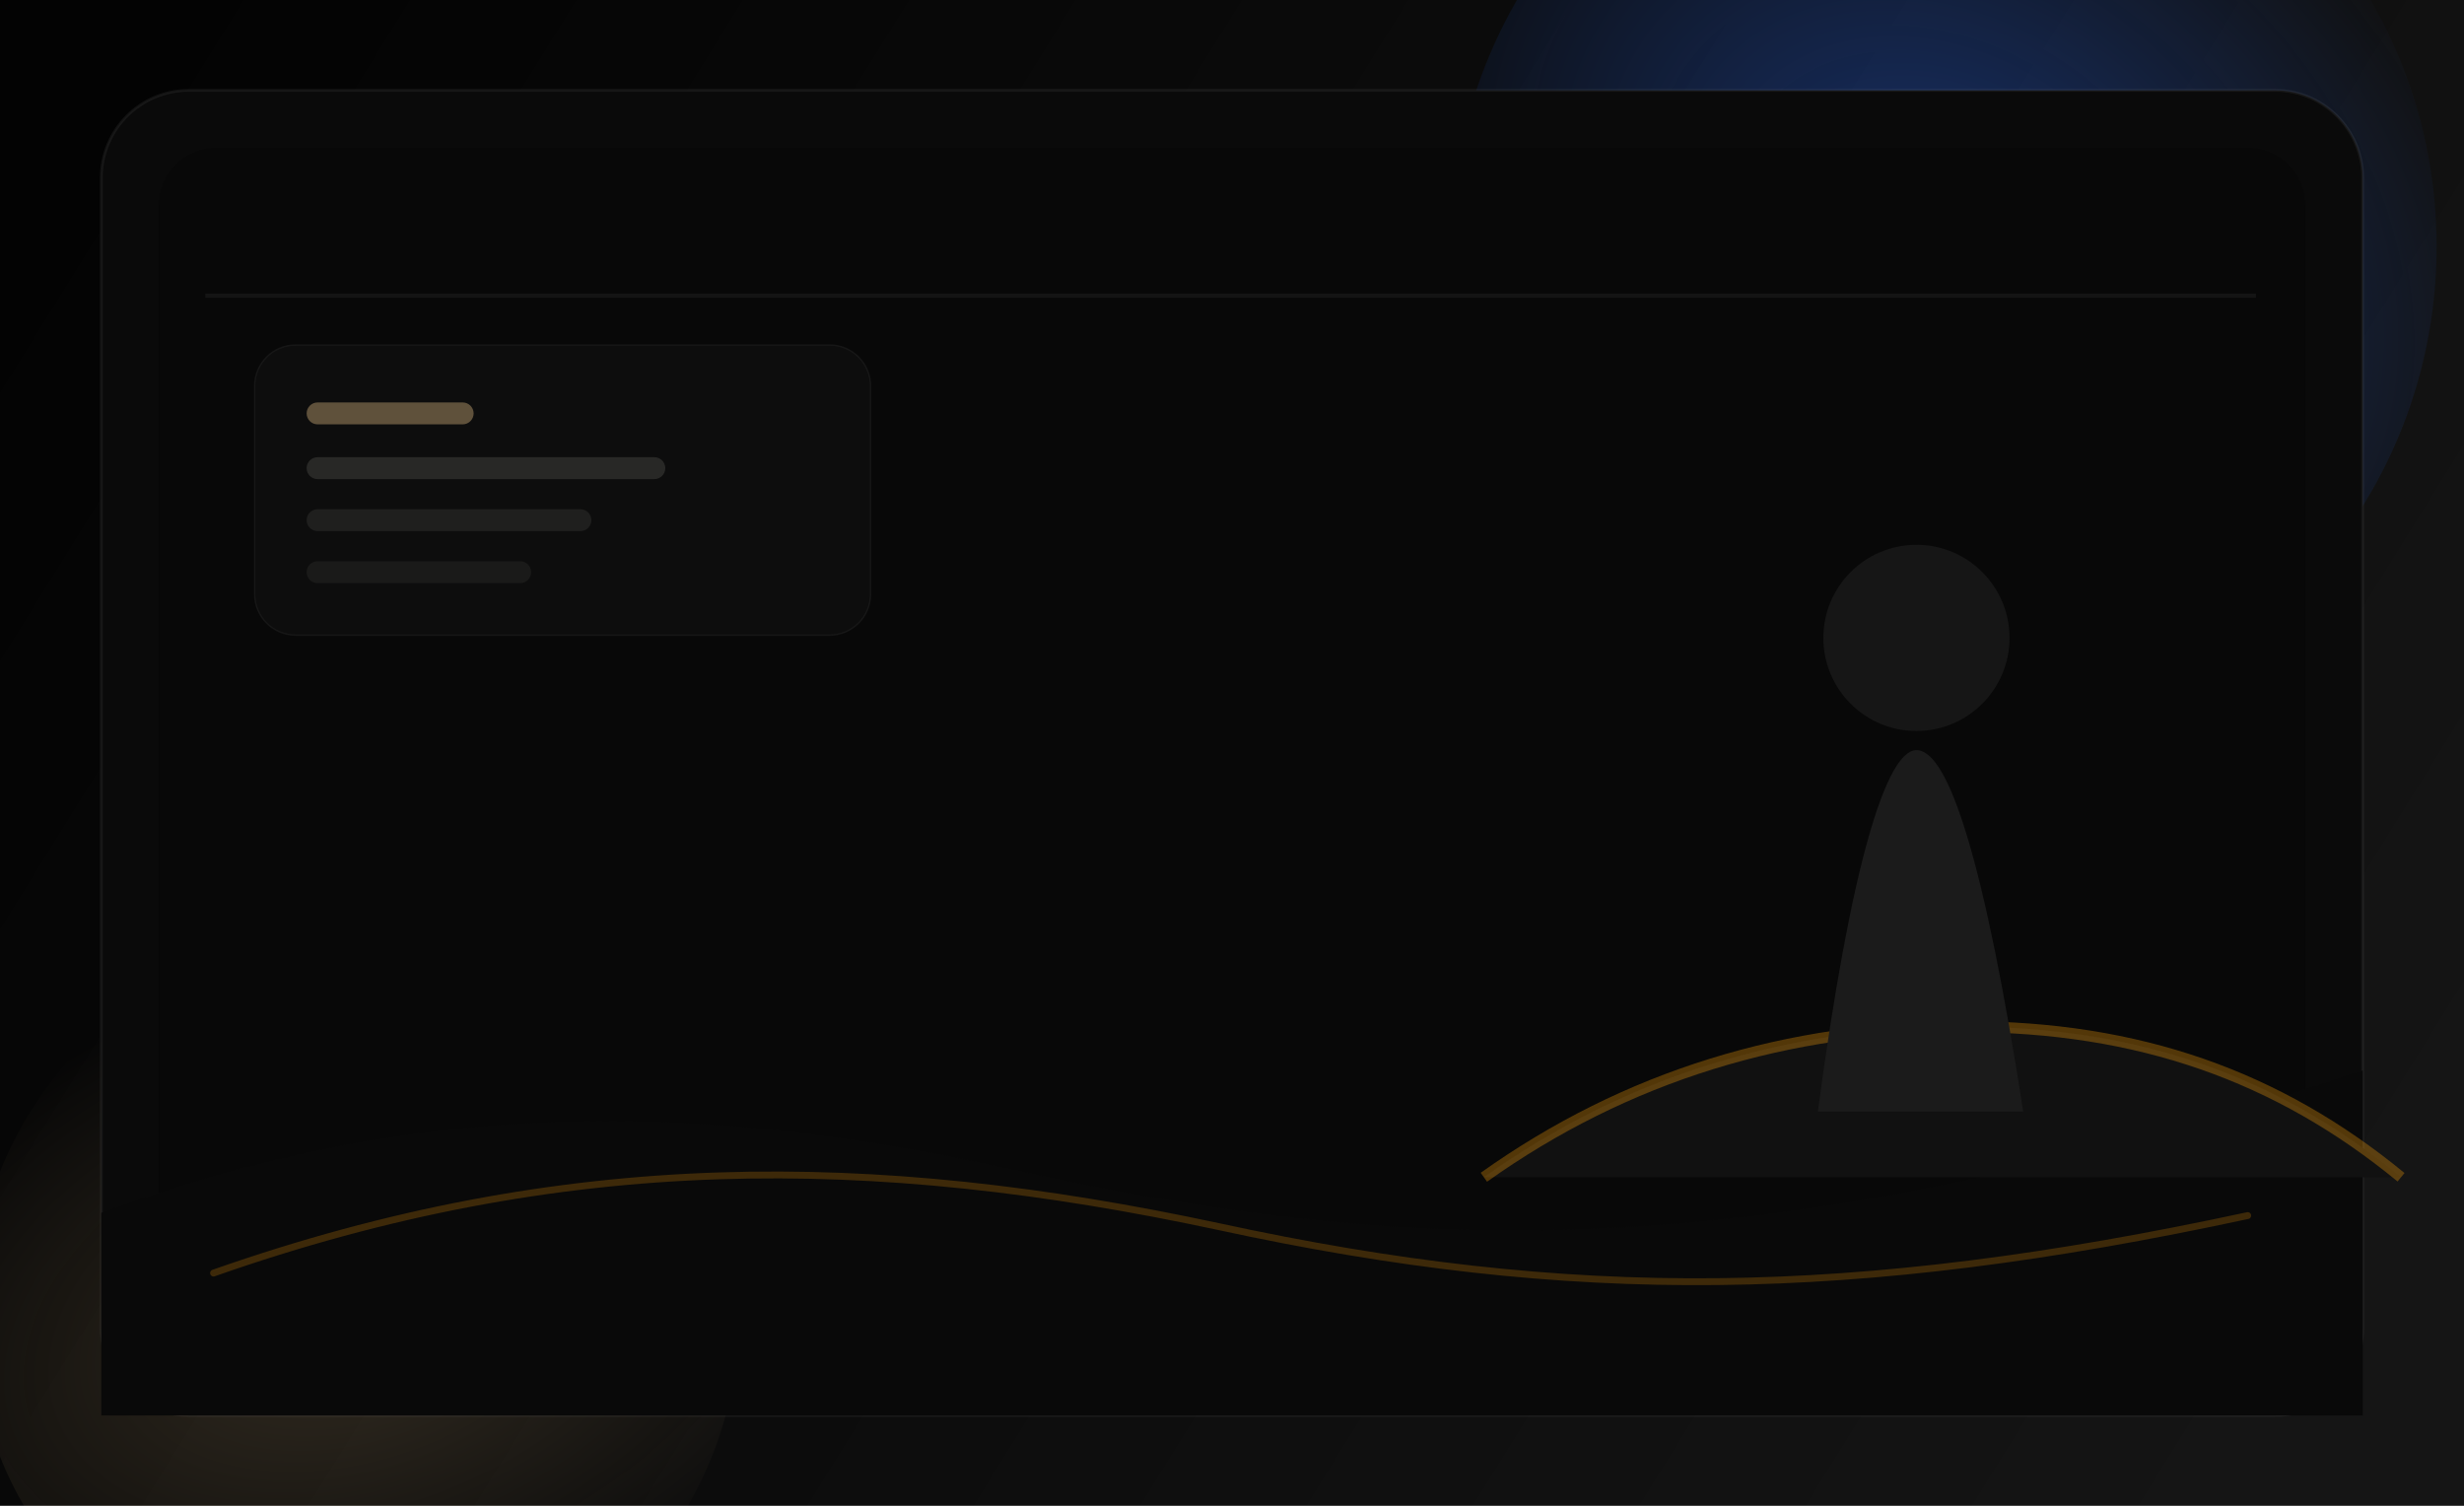
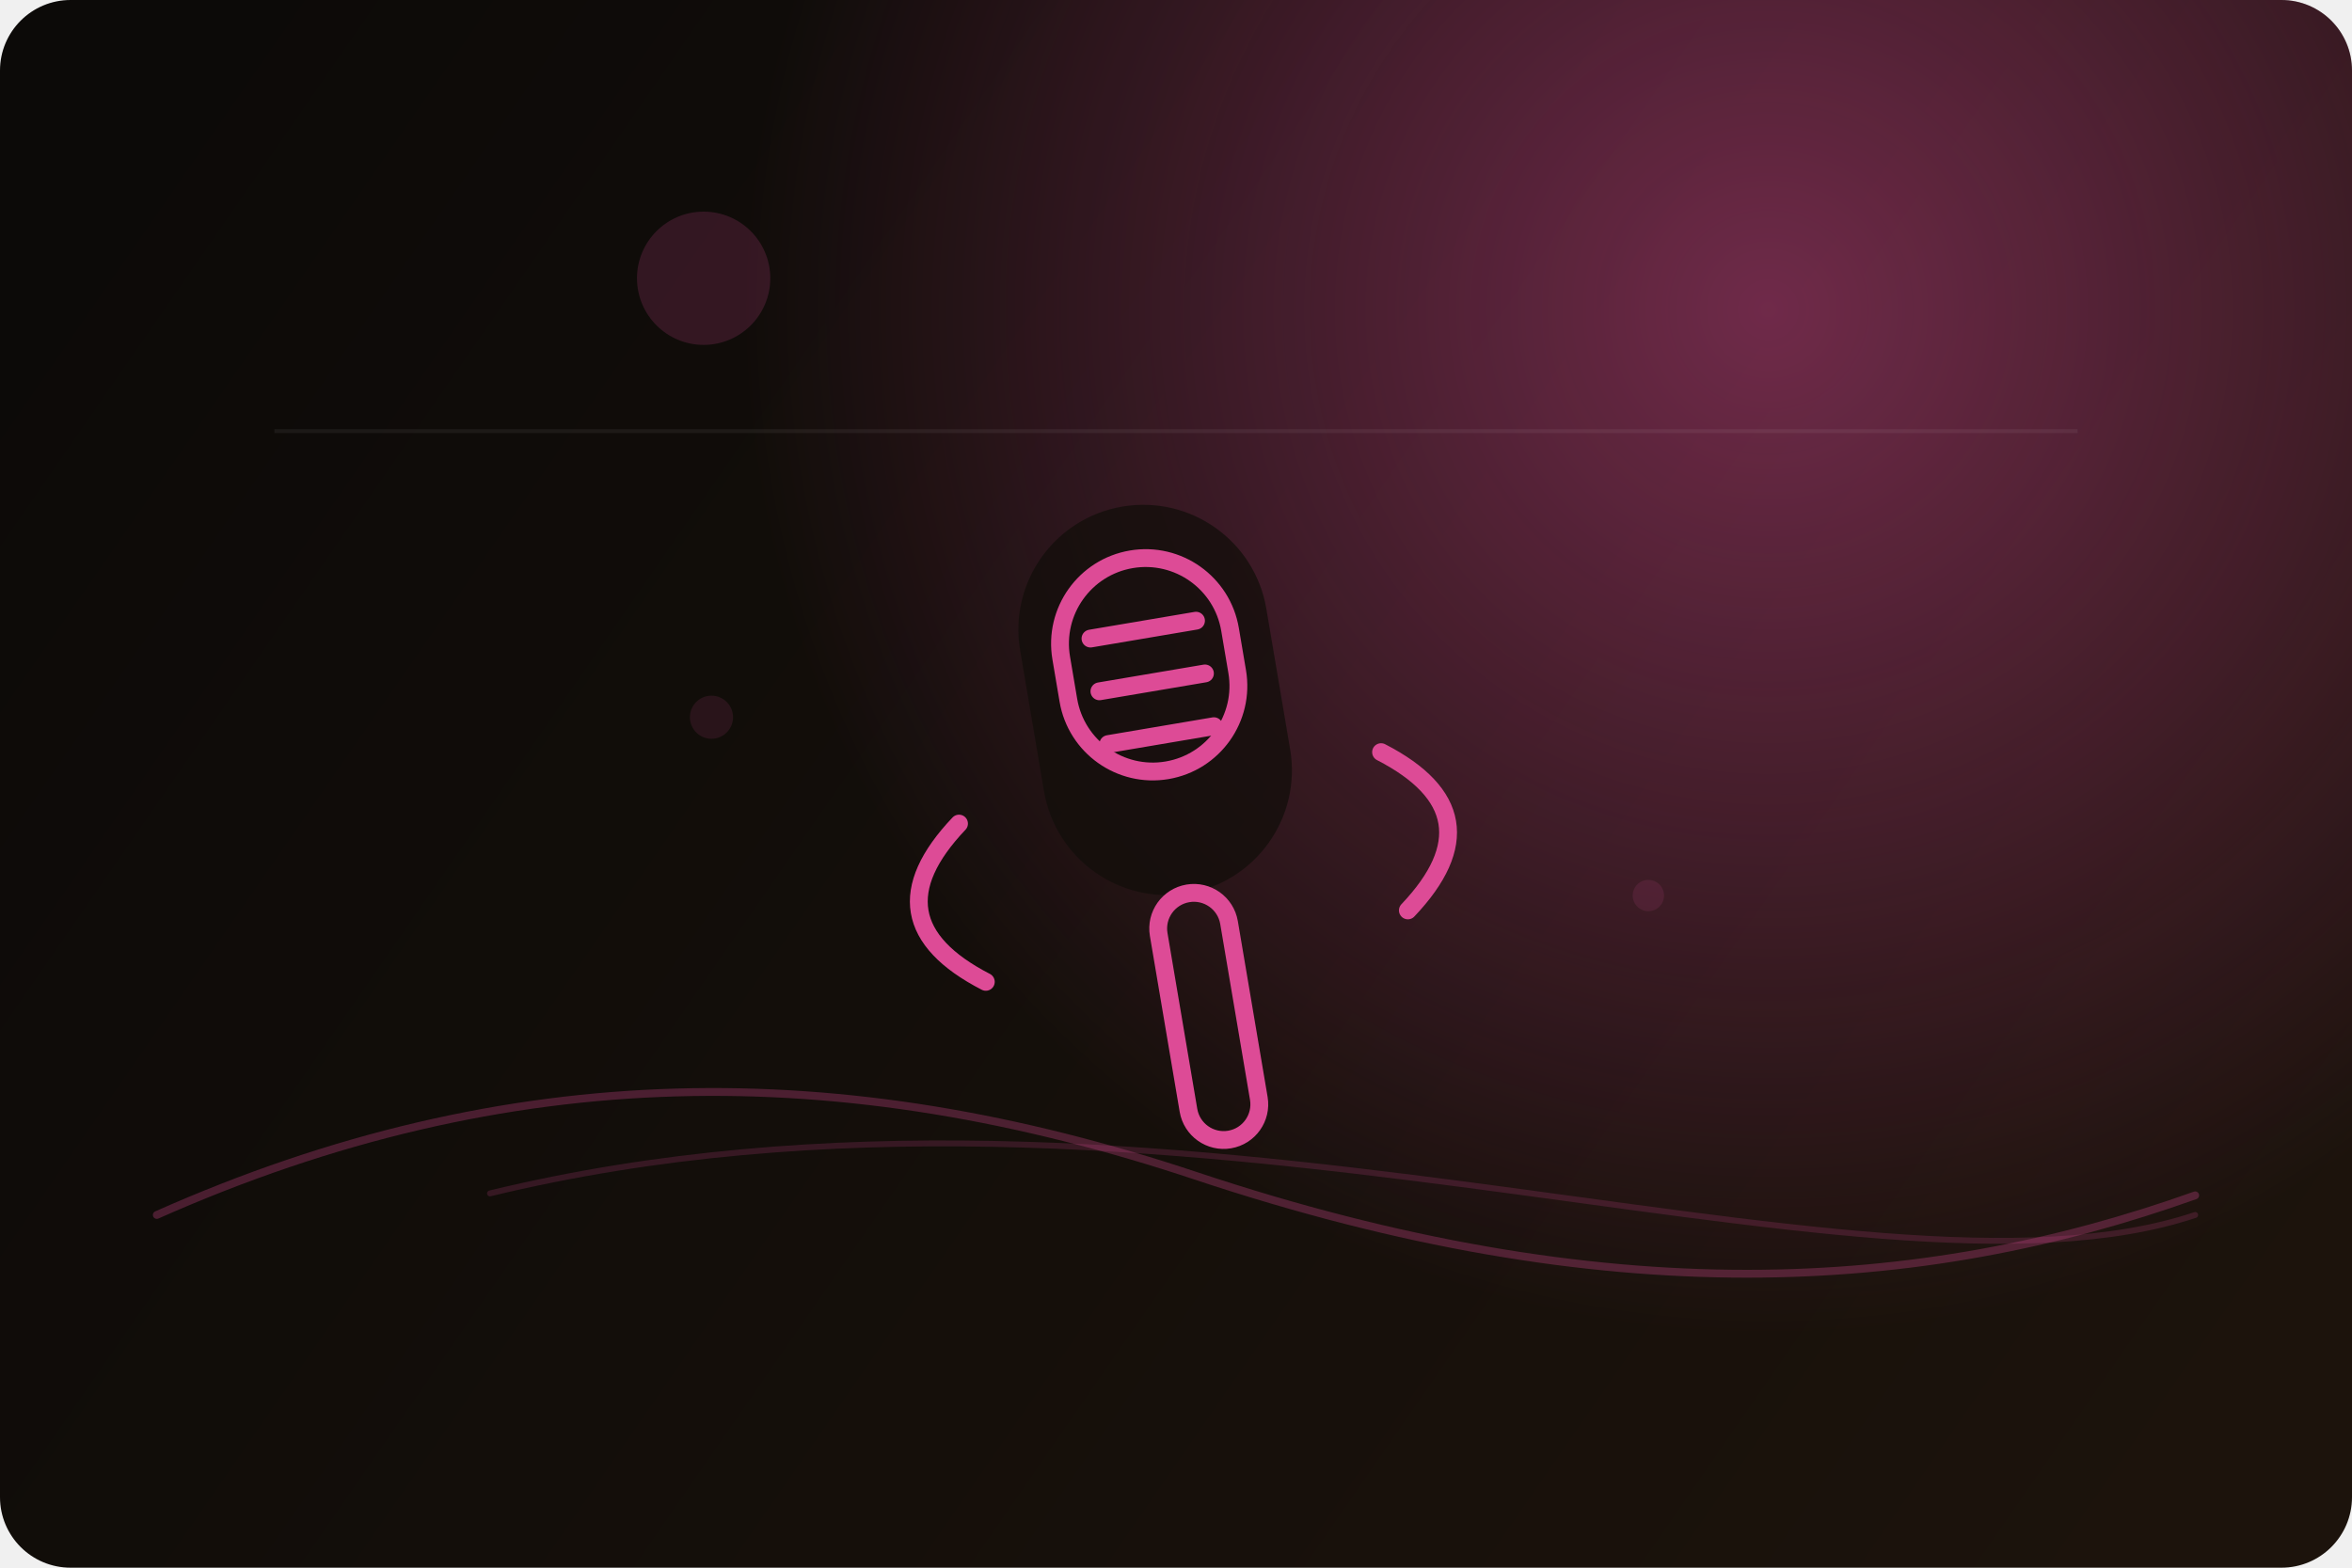
- <svg xmlns="http://www.w3.org/2000/svg" width="1800" height="1100" viewBox="0 0 1800 1100" fill="none">
+ <svg xmlns="http://www.w3.org/2000/svg" width="1200" height="800" viewBox="0 0 1200 800" fill="none">
  <defs>
-     <linearGradient id="bg-how-to-prepare-for-reality-shows" x1="80" y1="60" x2="1660" y2="1040" gradientUnits="userSpaceOnUse">
-       <stop offset="0" stop-color="#030303" />
-       <stop offset="1" stop-color="#151515" />
+     <linearGradient id="bg" x1="80" y1="40" x2="1120" y2="760" gradientUnits="userSpaceOnUse">
+       <stop offset="0" stop-color="#0c0a08" />
+       <stop offset="1" stop-color="#1c130c" />
    </linearGradient>
-     <radialGradient id="glow-how-to-prepare-for-reality-shows" cx="0" cy="0" r="1" gradientUnits="userSpaceOnUse" gradientTransform="translate(1420 180) rotate(35) scale(460 360)">
-       <stop offset="0" stop-color="#2563EB" stop-opacity="0.42" />
-       <stop offset="1" stop-color="#2563EB" stop-opacity="0" />
-     </radialGradient>
-     <radialGradient id="gold-how-to-prepare-for-reality-shows" cx="0" cy="0" r="1" gradientUnits="userSpaceOnUse" gradientTransform="translate(260 960) rotate(-18) scale(420 260)">
-       <stop offset="0" stop-color="#F2CC8F" stop-opacity="0.18" />
-       <stop offset="1" stop-color="#F2CC8F" stop-opacity="0" />
+     <radialGradient id="glow" cx="0" cy="0" r="1" gradientUnits="userSpaceOnUse" gradientTransform="translate(900 160) rotate(30) scale(520)">
+       <stop offset="0" stop-color="#DD4B96" stop-opacity="0.45" />
+       <stop offset="1" stop-color="#DD4B96" stop-opacity="0" />
    </radialGradient>
  </defs>
-   <rect width="1800" height="1100" fill="url(#bg-how-to-prepare-for-reality-shows)" />
-   <circle cx="1420" cy="180" r="360" fill="url(#glow-how-to-prepare-for-reality-shows)" />
-   <circle cx="260" cy="960" r="280" fill="url(#gold-how-to-prepare-for-reality-shows)" />
-   <rect x="74" y="66" width="1652" height="968" rx="64" fill="#0A0A0A" stroke="#FFFFFF" stroke-opacity="0.06" stroke-width="2" />
-   <rect x="116" y="108" width="1568" height="884" rx="42" fill="#070707" fill-opacity="0.74" />
-   <path d="M74 886C296 804 504 802 738 854C1038 920 1292 926 1726 782V1034H74V886Z" fill="#090909" />
-   <path d="M150 216H1648" stroke="#FFFFFF" stroke-opacity="0.05" stroke-width="3" />
-   <path d="M156 930C412 840 638 842 890 896C1148 952 1354 950 1642 888" stroke="#F59E0B" stroke-opacity="0.22" stroke-width="5" stroke-linecap="round" />
-   <rect x="186" y="252" width="450" height="212" rx="30" fill="#0D0D0D" stroke="#FFFFFF" stroke-opacity="0.05" />
-   <rect x="224" y="294" width="122" height="16" rx="8" fill="#F2CC8F" fill-opacity="0.36" />
-   <rect x="224" y="334" width="262" height="16" rx="8" fill="#F5F1E8" fill-opacity="0.12" />
-   <rect x="224" y="372" width="208" height="16" rx="8" fill="#F5F1E8" fill-opacity="0.08" />
-   <rect x="224" y="410" width="164" height="16" rx="8" fill="#F5F1E8" fill-opacity="0.06" />
-   <path d="M1084 860C1188 786 1306 750 1436 750C1562 750 1664 786 1754 860" fill="#111111" />
-   <path d="M1084 860C1188 786 1306 750 1436 750C1562 750 1664 786 1754 860" stroke="#F59E0B" stroke-opacity="0.32" stroke-width="8" />
-   <circle cx="1400" cy="466" r="68" fill="#161616" />
-   <path d="M1328 812C1352 632 1378 548 1400 548C1424 548 1450 632 1478 812H1328Z" fill="#1B1B1B" />
+   <rect width="1200" height="800" rx="36" fill="url(#bg)" />
+   <rect width="1200" height="800" rx="36" fill="url(#glow)" />
+   <path d="M80 620C260 540 430 540 610 600C820 670 980 660 1120 610" stroke="#DD4B96" stroke-opacity="0.28" stroke-width="4" stroke-linecap="round" />
+   <path d="M140 220H1060" stroke="#ffffff" stroke-opacity="0.06" stroke-width="2" />
+   <circle cx="359" cy="142" r="34" fill="#DD4B96" fill-opacity="0.18" />
+   <circle cx="841" cy="457" r="8" fill="#DD4B96" fill-opacity="0.12" />
+   <circle cx="363" cy="366" r="11" fill="#DD4B96" fill-opacity="0.12" />
+   <path d="M250 609 C 592 526, 950 677, 1120 620" stroke="#DD4B96" stroke-opacity="0.18" stroke-width="3" stroke-linecap="round" />
+   <g transform="translate(600 420) rotate(-9.61) scale(0.91)" stroke="#DD4B96" stroke-width="10" stroke-linecap="round" stroke-linejoin="round">
+     <rect x="-70" y="-180" width="140" height="220" rx="70" fill="#120e0a" opacity="0.75" stroke="none" />
+     <rect x="-48" y="-150" width="96" height="120" rx="48" />
+     <path d="M-30 -110H30" />
+     <path d="M-30 -80H30" />
+     <path d="M-30 -50H30" />
+     <rect x="-20" y="40" width="40" height="140" rx="20" />
+     <path d="M-120 -20C-160 10 -160 40 -120 70" />
+     <path d="M120 -20C160 10 160 40 120 70" />
+   </g>
</svg>
